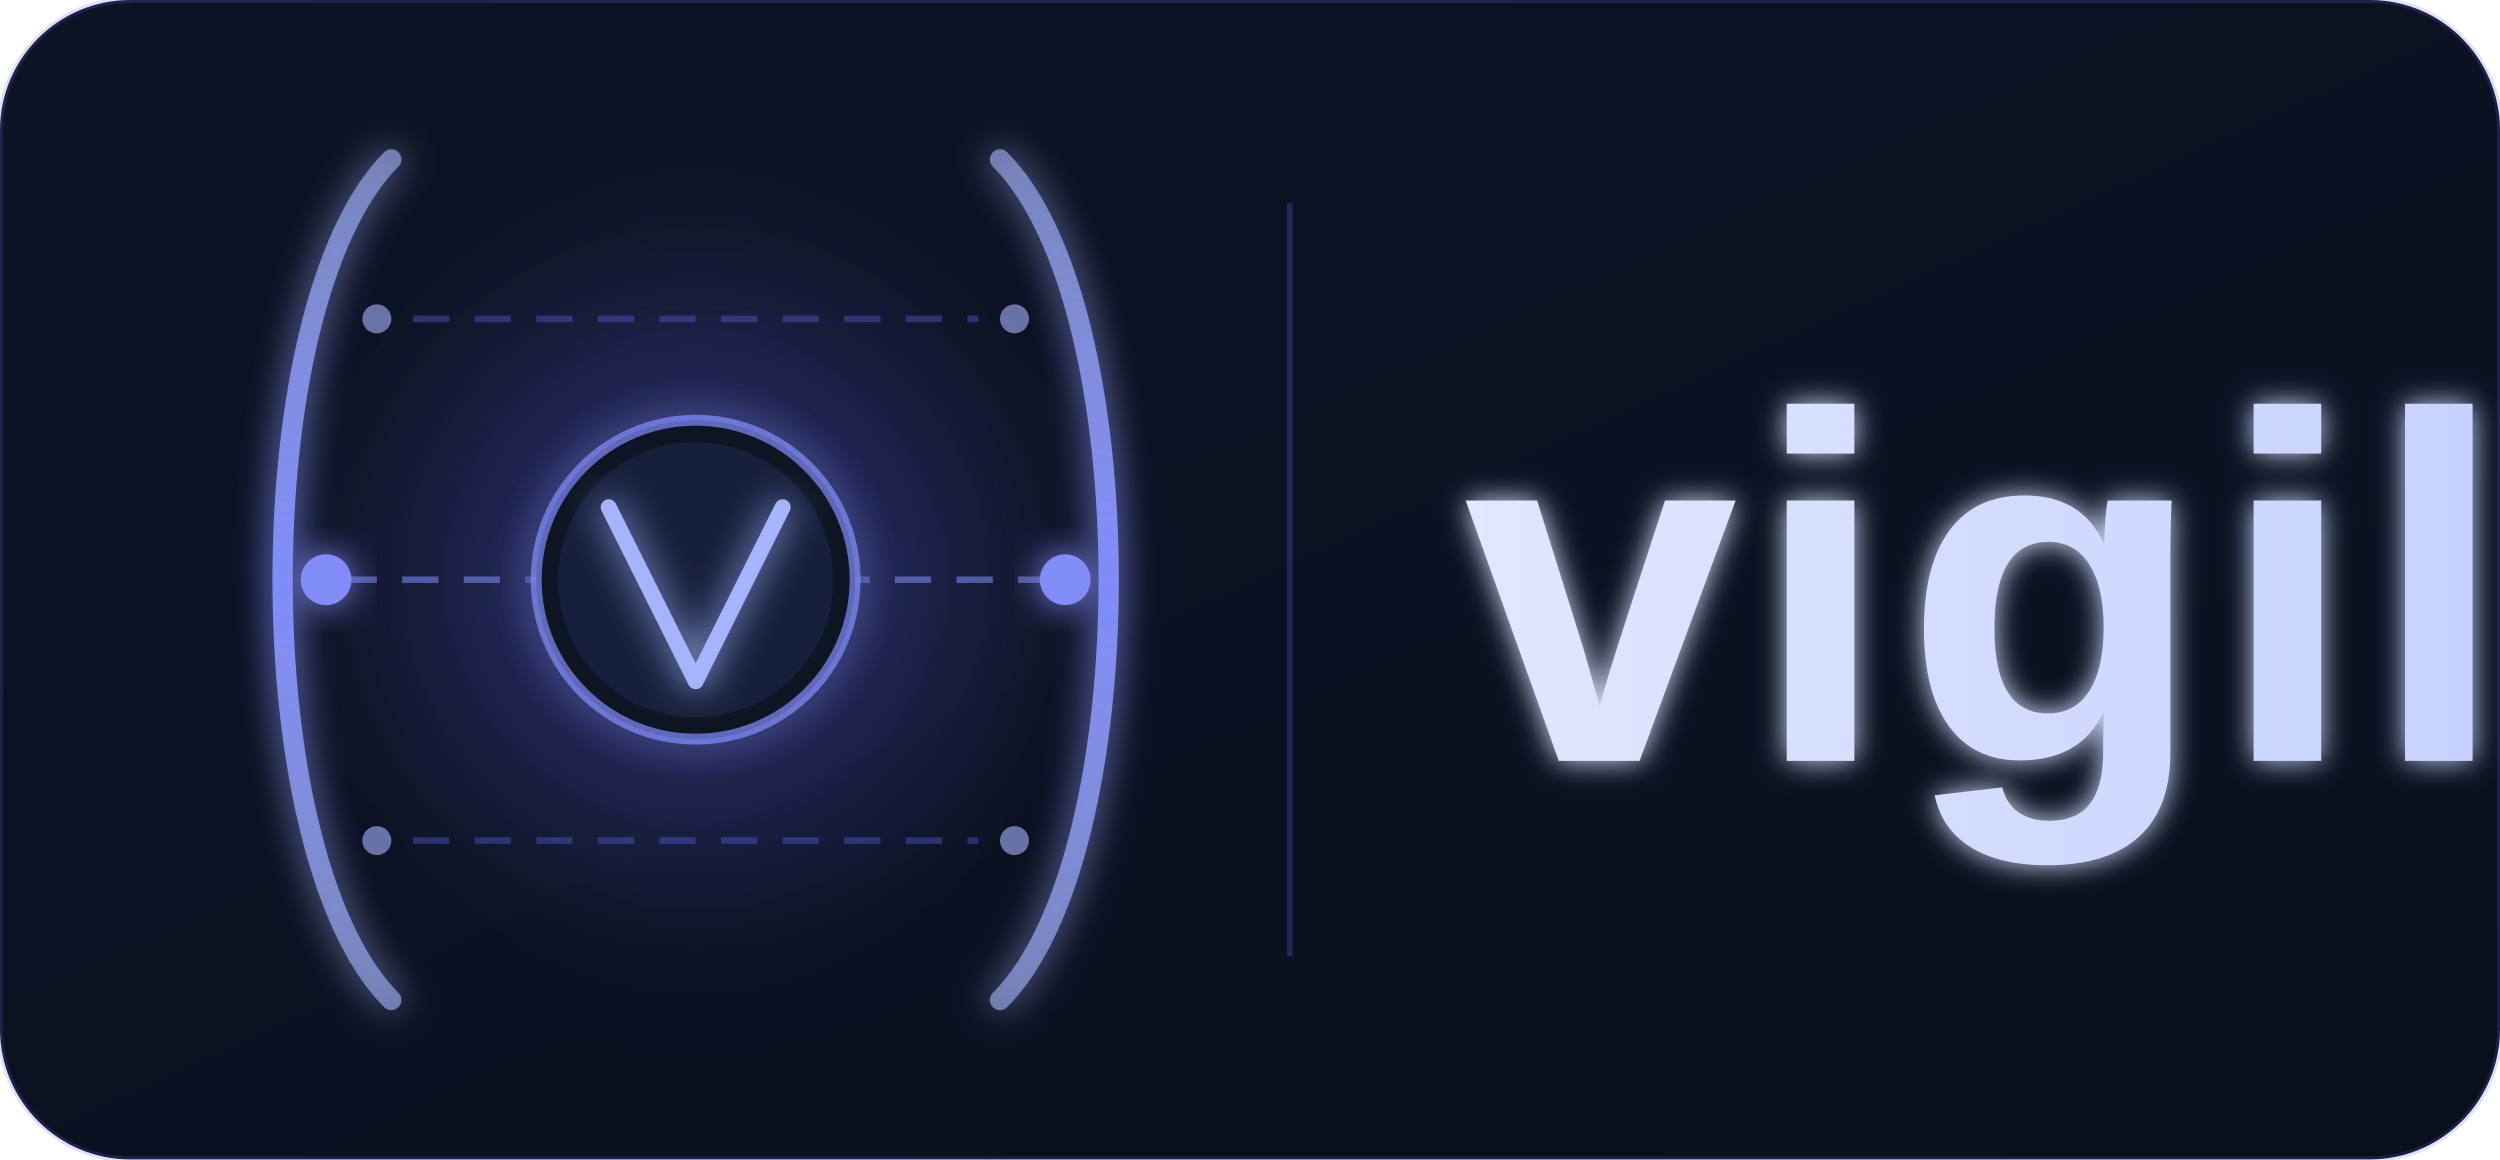
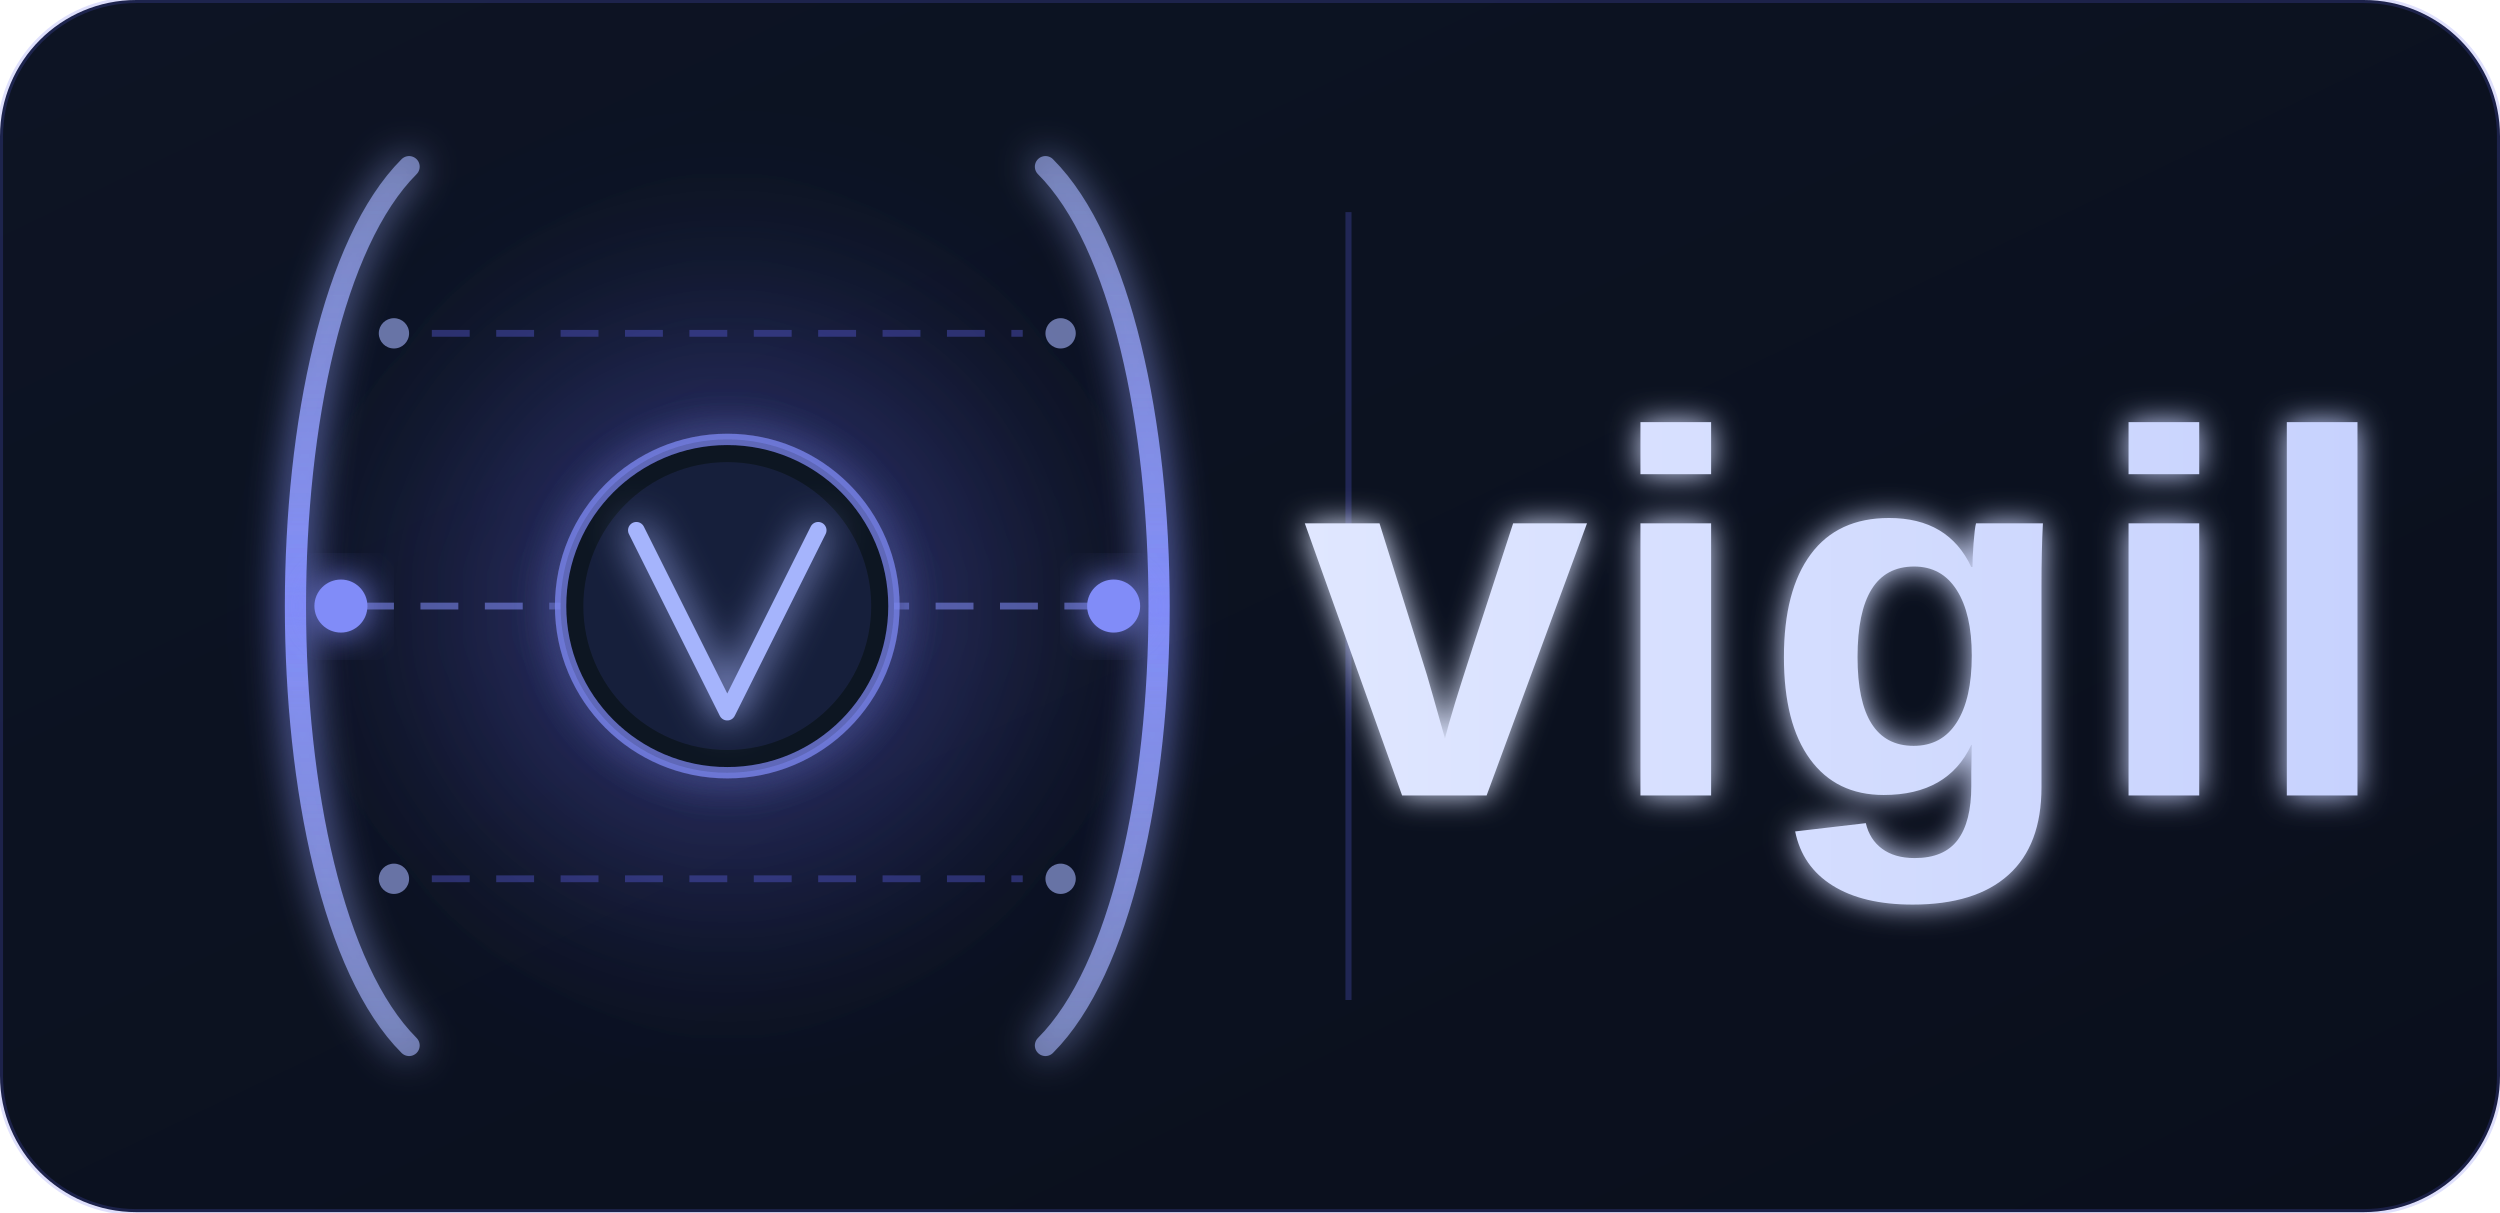
- <svg xmlns="http://www.w3.org/2000/svg" viewBox="0 0 345 160">
+ <svg xmlns="http://www.w3.org/2000/svg" viewBox="0 0 330 160">
  <defs>
    <linearGradient id="bg" x1="0" y1="0" x2="1" y2="1">
      <stop offset="0%" stop-color="#0d1424" />
      <stop offset="100%" stop-color="#0a0f1c" />
    </linearGradient>
    <linearGradient id="railGrad" x1="0" y1="0" x2="0" y2="1">
      <stop offset="0%" stop-color="#a5b4fc" stop-opacity="0.6" />
      <stop offset="50%" stop-color="#818cf8" />
      <stop offset="100%" stop-color="#a5b4fc" stop-opacity="0.6" />
    </linearGradient>
    <linearGradient id="wordGrad" x1="0" y1="0" x2="1" y2="0">
      <stop offset="0%" stop-color="#e0e7ff" />
      <stop offset="100%" stop-color="#c7d2fe" />
    </linearGradient>
    <radialGradient id="centerPulse" cx="50%" cy="50%" r="50%">
      <stop offset="0%" stop-color="#6366f1" stop-opacity="0.5" />
      <stop offset="100%" stop-color="#6366f1" stop-opacity="0" />
    </radialGradient>
    <filter id="glow" x="-50%" y="-50%" width="200%" height="200%">
      <feGaussianBlur in="SourceGraphic" stdDeviation="2.5" result="b" />
      <feMerge>
        <feMergeNode in="b" />
        <feMergeNode in="SourceGraphic" />
      </feMerge>
    </filter>
    <filter id="halo" x="-100%" y="-100%" width="300%" height="300%">
      <feGaussianBlur in="SourceGraphic" stdDeviation="10" />
    </filter>
    <filter id="textGlow" x="-10%" y="-30%" width="120%" height="160%">
      <feGaussianBlur in="SourceGraphic" stdDeviation="2" result="b" />
      <feMerge>
        <feMergeNode in="b" />
        <feMergeNode in="SourceGraphic" />
      </feMerge>
    </filter>
  </defs>
-   <rect width="345" height="160" rx="18" fill="url(#bg)" />
-   <rect width="345" height="160" rx="18" fill="none" stroke="#6366f1" stroke-width="0.8" stroke-opacity="0.2" />
+   <rect width="330" height="160" rx="18" fill="url(#bg)" />
+   <rect width="330" height="160" rx="18" fill="none" stroke="#6366f1" stroke-width="0.8" stroke-opacity="0.2" />
  <ellipse cx="96" cy="80" rx="52" ry="52" fill="url(#centerPulse)" filter="url(#halo)" />
  <path d="M 54 22 C 34 42 34 118 54 138" fill="none" stroke="url(#railGrad)" stroke-width="2.8" stroke-linecap="round" filter="url(#glow)" />
  <path d="M 138 22 C 158 42 158 118 138 138" fill="none" stroke="url(#railGrad)" stroke-width="2.8" stroke-linecap="round" filter="url(#glow)" />
  <line x1="57" y1="44" x2="135" y2="44" stroke="#6366f1" stroke-width="0.9" stroke-opacity="0.35" stroke-dasharray="5 3.5" />
  <line x1="47" y1="80" x2="145" y2="80" stroke="#818cf8" stroke-width="0.9" stroke-opacity="0.55" stroke-dasharray="5 3.5" />
  <line x1="57" y1="116" x2="135" y2="116" stroke="#6366f1" stroke-width="0.9" stroke-opacity="0.35" stroke-dasharray="5 3.5" />
  <circle cx="45" cy="80" r="3.5" fill="#818cf8" filter="url(#glow)" />
  <circle cx="147" cy="80" r="3.5" fill="#818cf8" filter="url(#glow)" />
  <circle cx="52" cy="44" r="2" fill="#a5b4fc" fill-opacity="0.6" />
  <circle cx="140" cy="44" r="2" fill="#a5b4fc" fill-opacity="0.6" />
  <circle cx="52" cy="116" r="2" fill="#a5b4fc" fill-opacity="0.6" />
  <circle cx="140" cy="116" r="2" fill="#a5b4fc" fill-opacity="0.6" />
  <circle cx="96" cy="80" r="22" fill="#0d1424" stroke="#818cf8" stroke-width="1.5" stroke-opacity="0.7" filter="url(#glow)" />
  <circle cx="96" cy="80" r="19" fill="#6366f1" fill-opacity="0.12" />
  <polyline points="84,70 96,94 108,70" fill="none" stroke="#a5b4fc" stroke-width="2.2" stroke-linecap="round" stroke-linejoin="round" filter="url(#glow)" />
  <line x1="178" y1="28" x2="178" y2="132" stroke="#6366f1" stroke-width="0.8" stroke-opacity="0.25" />
-   <text x="202" y="105" font-family="'Helvetica Neue', 'Arial', 'Liberation Sans', sans-serif" font-size="68" font-weight="800" fill="url(#wordGrad)" letter-spacing="2" filter="url(#textGlow)">vigil</text>
+   <text x="316" y="105" text-anchor="end" font-family="'Helvetica Neue', 'Arial', 'Liberation Sans', sans-serif" font-size="68" font-weight="800" fill="url(#wordGrad)" letter-spacing="2" filter="url(#textGlow)">vigil</text>
</svg>
